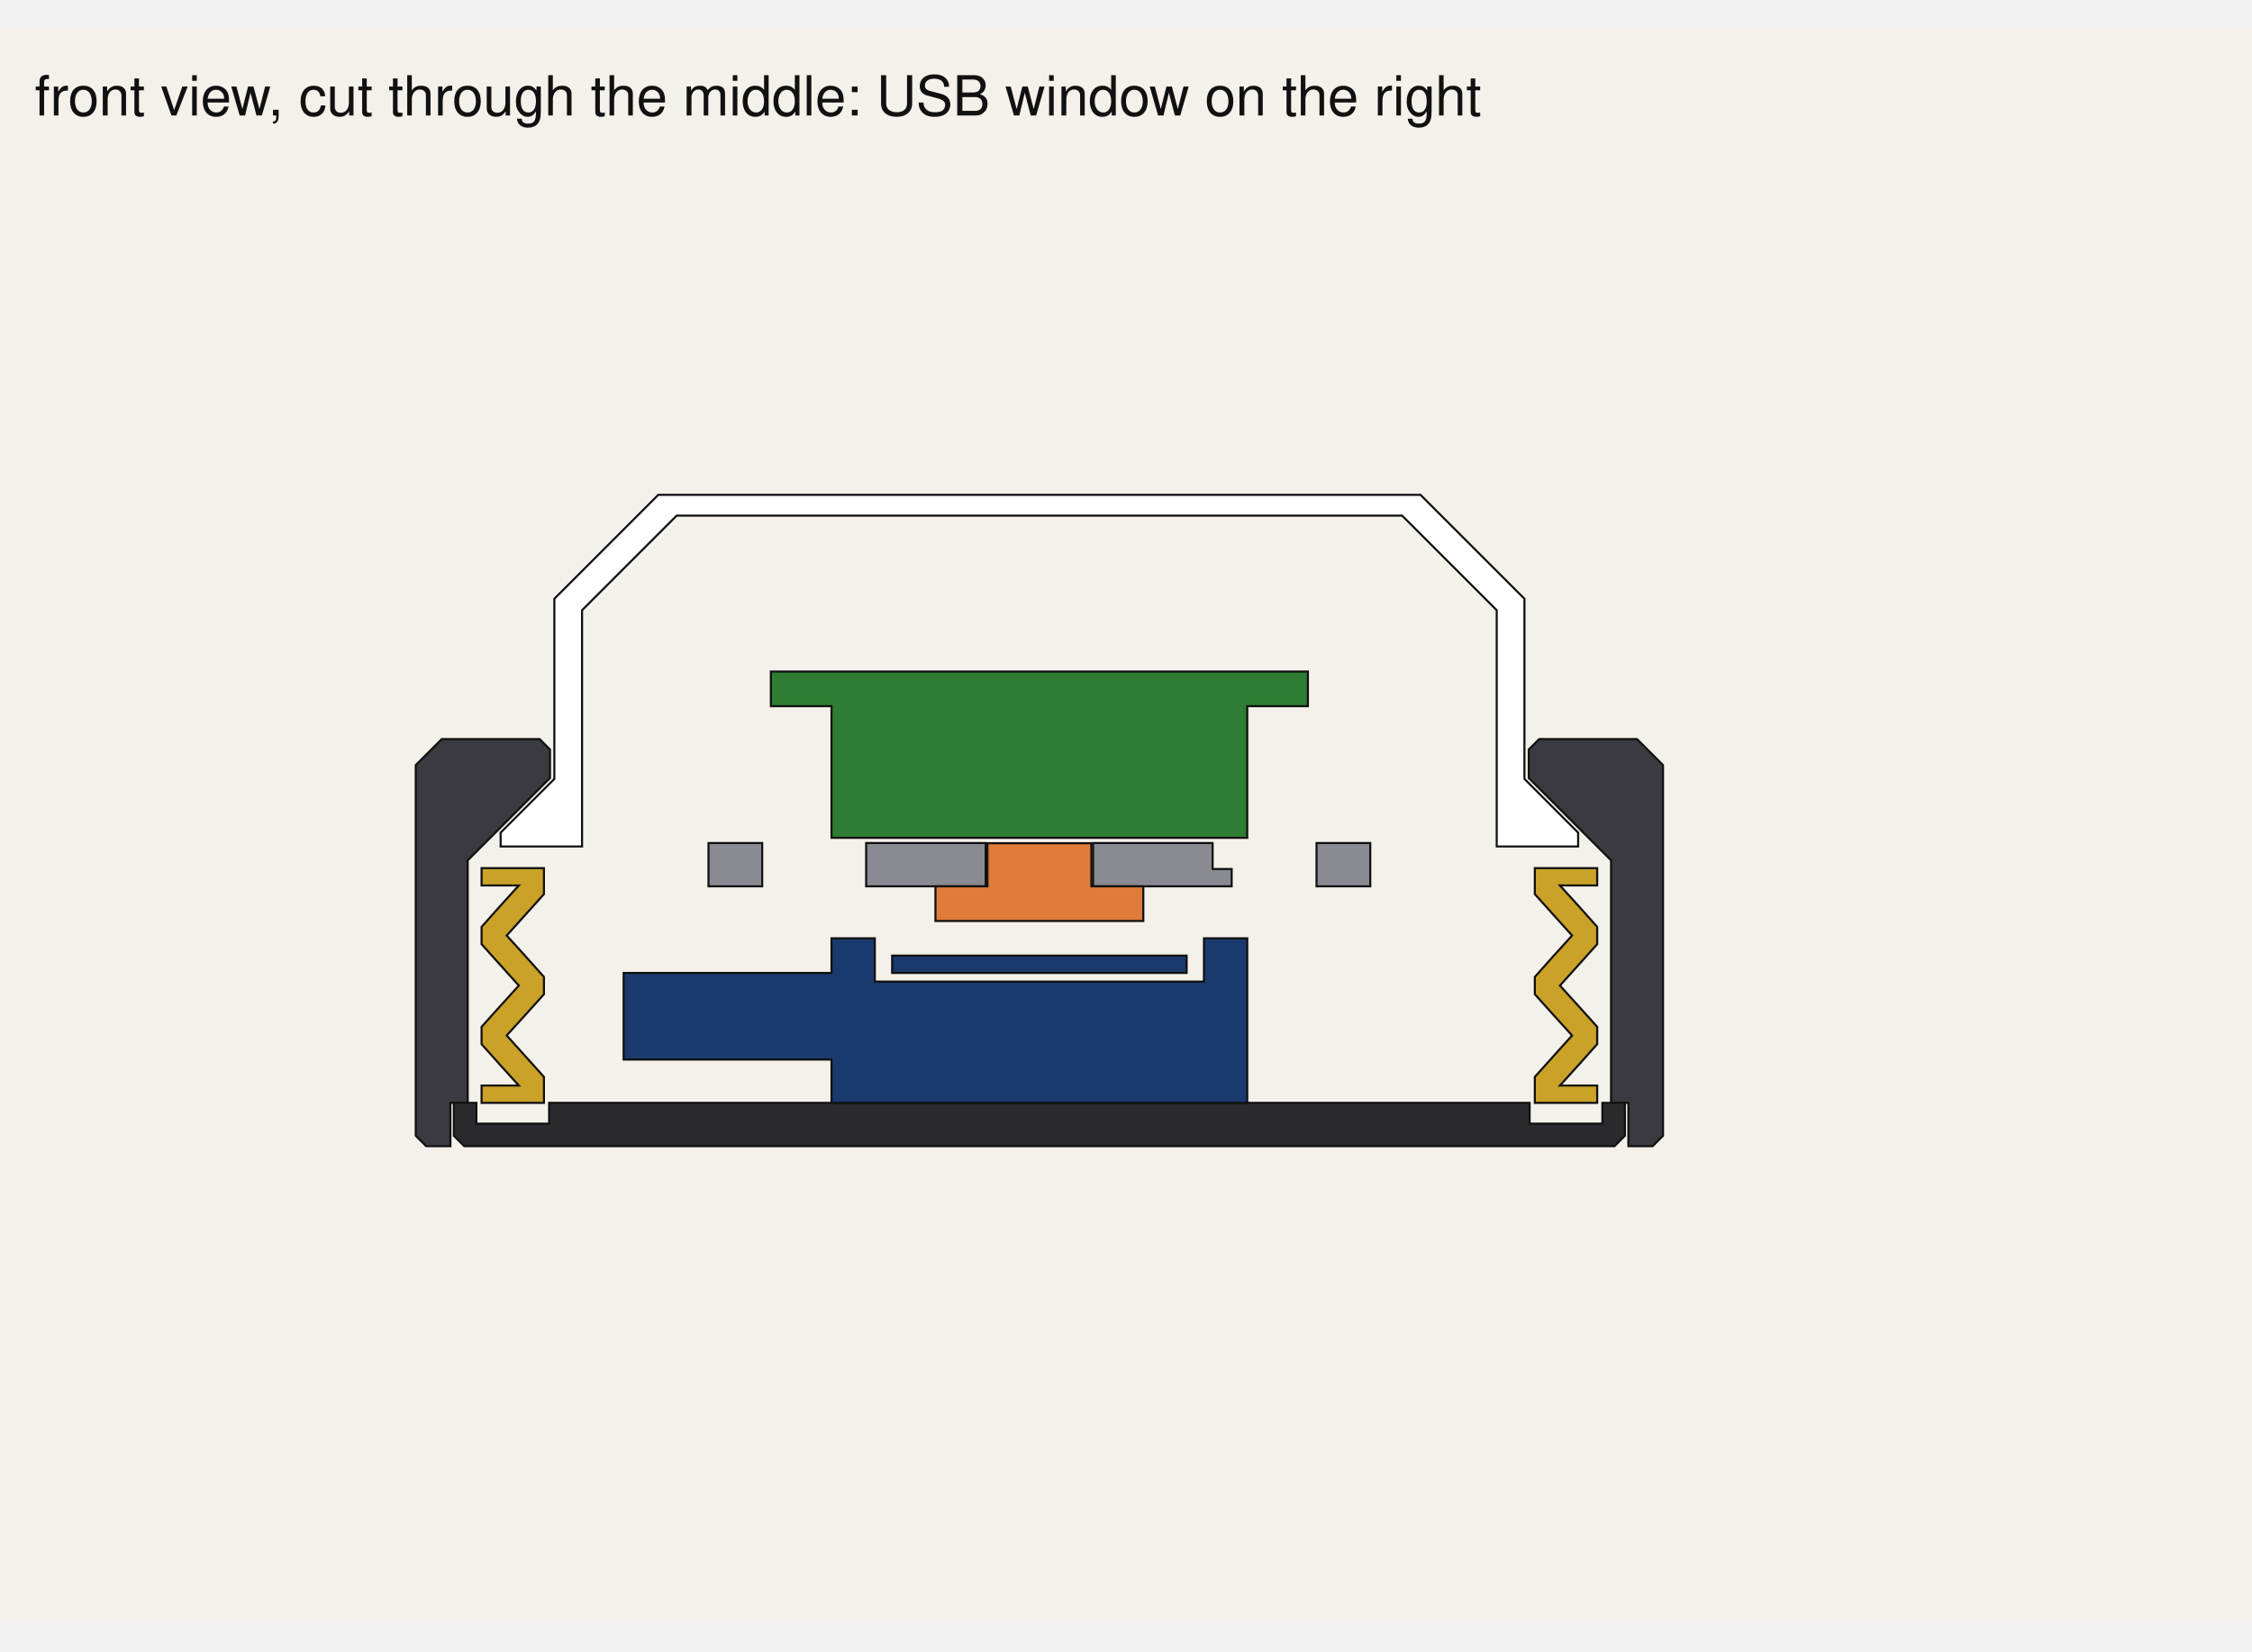
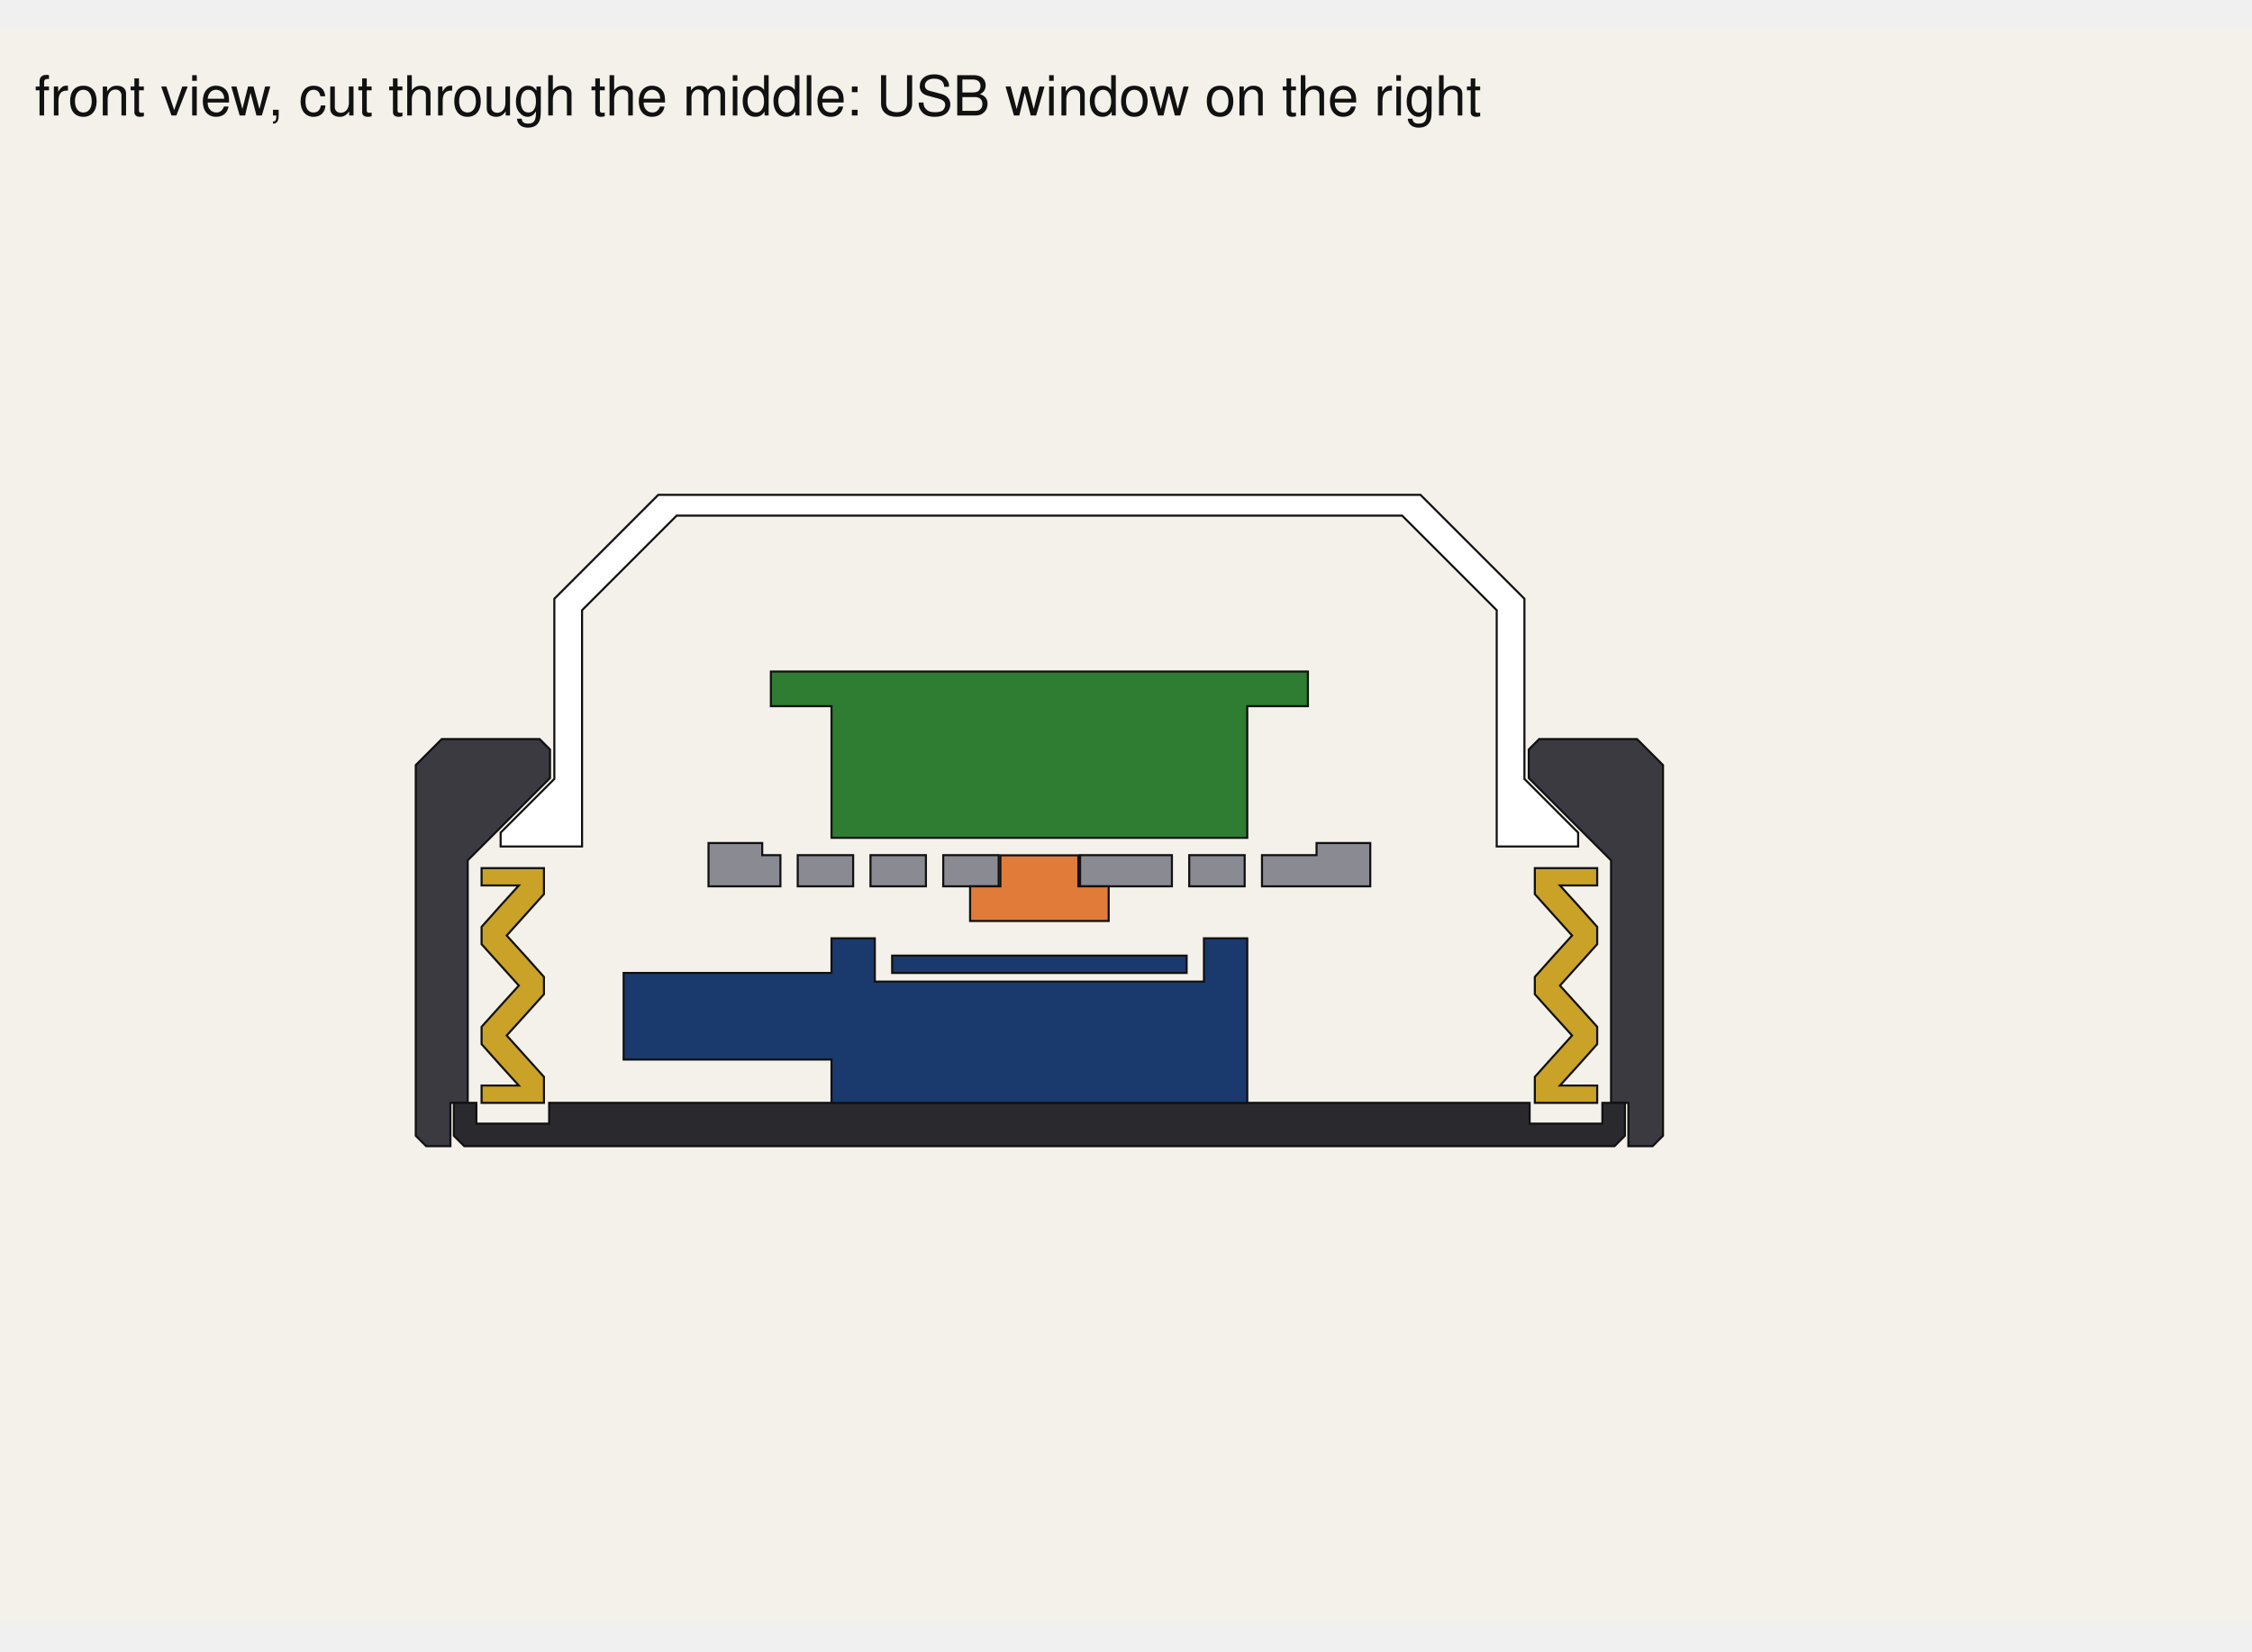
<svg xmlns="http://www.w3.org/2000/svg" viewBox="-60 -62 130 92" width="1320" height="968">
  <rect x="-60" y="-62" width="130" height="92" fill="#f4f1ea" />
  <path d="M-28.25,-20.40 L-28.25,-18.75 L-33.00,-14.00 L-33.00,0.00 L-33.27,0.00 L-33.39,0.00 L-33.43,0.00 L-33.57,0.00 L-34.00,0.00 L-34.00,1.62 L-34.00,2.50 L-34.49,2.50 L-34.83,2.50 L-35.40,2.50 L-35.79,2.11 L-36.00,1.90 L-36.00,-11.99 L-36.00,-19.50 L-35.47,-20.03 L-34.50,-21.00 L-34.24,-21.00 L-33.74,-21.00 L-29.14,-21.00 L-29.11,-21.00 L-29.02,-21.00 L-28.85,-21.00 Z M35.03,-20.47 L36.00,-19.50 L36.00,-18.91 L36.00,-18.79 L36.00,-6.84 L36.00,-3.31 L36.00,1.90 L35.61,2.29 L35.40,2.50 L35.09,2.50 L34.49,2.50 L34.17,2.50 L34.00,2.50 L34.00,0.88 L34.00,0.00 L33.82,0.00 L33.82,0.00 L33.72,0.00 L33.68,0.00 L33.39,0.00 L33.00,0.00 L33.00,-14.00 L28.25,-18.75 L28.25,-20.40 L28.85,-21.00 L28.93,-21.00 L28.95,-21.00 L33.74,-21.00 L34.24,-21.00 L34.50,-21.00 Z" fill="#3a3a40" fill-rule="evenodd" stroke="#111" stroke-width="0.12" />
  <path d="M-32.50,0.60 L-32.50,1.20 L-30.40,1.20 L-28.30,1.20 L-28.30,0.60 L-28.30,0.00 L-25.83,0.00 L-24.19,0.00 L-21.74,0.00 L-20.97,0.00 L-20.26,0.00 L-20.22,0.00 L-20.02,0.00 L-19.82,0.00 L-19.62,0.00 L-19.41,0.00 L-19.21,0.00 L-19.01,0.00 L-18.80,0.00 L-18.59,0.00 L-18.38,0.00 L-18.17,0.00 L-17.95,0.00 L-17.95,0.00 L-16.88,0.00 L-16.08,0.00 L-15.84,0.00 L-15.74,0.00 L-15.19,0.00 L-14.67,0.00 L-14.17,0.00 L-12.24,0.00 L-11.27,0.00 L-3.53,0.00 L0.00,0.00 L3.53,0.00 L4.49,0.00 L5.96,0.00 L7.09,0.00 L7.30,0.00 L16.08,0.00 L16.88,0.00 L17.95,0.00 L17.95,0.00 L18.17,0.00 L18.38,0.00 L18.59,0.00 L18.80,0.00 L19.01,0.00 L19.21,0.00 L19.41,0.00 L19.62,0.00 L19.82,0.00 L20.02,0.00 L20.22,0.00 L20.26,0.00 L20.97,0.00 L21.74,0.00 L24.19,0.00 L25.83,0.00 L28.30,0.00 L28.30,0.60 L28.30,1.20 L30.40,1.20 L32.50,1.20 L32.50,0.60 L32.50,0.00 L32.59,0.00 L33.16,0.00 L33.58,0.00 L33.80,0.00 L33.80,0.60 L33.80,0.63 L33.80,1.71 L33.80,1.84 L33.80,1.90 L33.74,1.96 L33.40,2.30 L33.37,2.33 L33.20,2.50 L33.20,2.50 L33.20,2.50 L32.81,2.50 L32.62,2.50 L32.21,2.50 L32.01,2.50 L31.57,2.50 L31.36,2.50 L30.91,2.50 L30.69,2.50 L30.23,2.50 L30.00,2.50 L29.54,2.50 L29.31,2.50 L28.86,2.50 L28.64,2.50 L-6.92,2.50 L-7.20,2.50 L-7.73,2.50 L-8.28,2.50 L-8.85,2.50 L-9.40,2.50 L-9.68,2.50 L-9.96,2.50 L-10.24,2.50 L-10.50,2.50 L-11.05,2.50 L-28.64,2.50 L-29.09,2.50 L-29.31,2.50 L-29.77,2.50 L-30.00,2.50 L-30.46,2.50 L-30.69,2.50 L-31.14,2.50 L-31.36,2.50 L-31.79,2.50 L-32.01,2.50 L-32.42,2.50 L-32.62,2.50 L-33.00,2.50 L-33.20,2.50 L-33.20,2.50 L-33.20,2.50 L-33.54,2.16 L-33.60,2.10 L-33.77,1.93 L-33.80,1.90 L-33.80,1.77 L-33.80,0.70 L-33.80,0.63 L-33.80,0.00 L-33.58,0.00 L-33.16,0.00 L-32.59,0.00 L-32.50,0.00 Z" fill="#2a2a2e" fill-rule="evenodd" stroke="#111" stroke-width="0.12" />
  <path d="M28.00,-29.10 L28.00,-18.70 L31.10,-15.60 L31.10,-14.80 L26.40,-14.80 L26.40,-28.44 L20.94,-33.90 L0.00,-33.90 L-20.94,-33.90 L-26.40,-28.44 L-26.40,-14.80 L-31.10,-14.80 L-31.10,-15.60 L-28.00,-18.70 L-28.00,-29.10 L-22.00,-35.10 L0.00,-35.10 L22.00,-35.10 Z" fill="#ffffff" fill-rule="evenodd" stroke="#111" stroke-width="0.12" />
-   <path d="M-16.00,-12.50 L-16.82,-12.50 L-16.84,-12.50 L-16.87,-12.50 L-16.87,-12.50 L-17.07,-12.50 L-17.27,-12.50 L-17.47,-12.50 L-17.65,-12.50 L-17.83,-12.50 L-17.98,-12.50 L-18.14,-12.50 L-18.28,-12.50 L-18.41,-12.50 L-18.53,-12.50 L-18.64,-12.50 L-18.73,-12.50 L-18.82,-12.50 L-18.89,-12.50 L-18.96,-12.50 L-19.01,-12.50 L-19.05,-12.50 L-19.08,-12.50 L-19.10,-12.50 L-19.10,-15.00 L-19.08,-15.00 L-19.05,-15.00 L-19.01,-15.00 L-18.96,-15.00 L-18.89,-15.00 L-18.82,-15.00 L-18.73,-15.00 L-18.64,-15.00 L-18.53,-15.00 L-18.41,-15.00 L-18.28,-15.00 L-18.14,-15.00 L-17.98,-15.00 L-17.83,-15.00 L-17.65,-15.00 L-17.47,-15.00 L-17.27,-15.00 L-17.07,-15.00 L-16.84,-15.00 L-16.62,-15.00 L-16.38,-15.00 L-16.14,-15.00 L-16.01,-15.00 L-16.00,-15.00 Z M-3.10,-12.50 L-3.90,-12.50 L-4.10,-12.50 L-4.30,-12.50 L-4.50,-12.50 L-4.70,-12.50 L-4.71,-12.50 L-4.91,-12.50 L-5.05,-12.50 L-5.11,-12.50 L-5.32,-12.50 L-5.52,-12.50 L-5.72,-12.50 L-5.93,-12.50 L-6.14,-12.50 L-6.35,-12.50 L-6.57,-12.50 L-6.79,-12.50 L-7.01,-12.50 L-8.45,-12.50 L-8.49,-12.50 L-8.58,-12.50 L-8.70,-12.50 L-8.82,-12.50 L-8.93,-12.50 L-9.04,-12.50 L-9.14,-12.50 L-9.24,-12.50 L-9.33,-12.50 L-9.42,-12.50 L-9.50,-12.50 L-9.57,-12.50 L-9.64,-12.50 L-9.70,-12.50 L-9.76,-12.50 L-9.81,-12.50 L-9.86,-12.50 L-9.89,-12.50 L-9.93,-12.50 L-9.95,-12.50 L-9.98,-12.50 L-9.99,-12.50 L-10.00,-12.50 L-10.00,-15.00 L-9.99,-15.00 L-9.98,-15.00 L-9.95,-15.00 L-9.93,-15.00 L-9.89,-15.00 L-9.86,-15.00 L-9.81,-15.00 L-9.76,-15.00 L-9.70,-15.00 L-9.64,-15.00 L-9.57,-15.00 L-9.50,-15.00 L-9.42,-15.00 L-9.33,-15.00 L-9.24,-15.00 L-9.14,-15.00 L-9.04,-15.00 L-8.93,-15.00 L-8.82,-15.00 L-8.70,-15.00 L-8.58,-15.00 L-8.45,-15.00 L-8.31,-15.00 L-8.18,-15.00 L-8.03,-15.00 L-7.89,-15.00 L-7.73,-15.00 L-7.57,-15.00 L-7.41,-15.00 L-7.24,-15.00 L-7.07,-15.00 L-6.90,-15.00 L-6.72,-15.00 L-6.53,-15.00 L-6.34,-15.00 L-6.15,-15.00 L-5.96,-15.00 L-5.76,-15.00 L-5.56,-15.00 L-5.35,-15.00 L-5.14,-15.00 L-4.93,-15.00 L-4.71,-15.00 L-4.50,-15.00 L-4.28,-15.00 L-4.05,-15.00 L-3.83,-15.00 L-3.60,-15.00 L-3.37,-15.00 L-3.14,-15.00 L-3.10,-15.00 Z M10.00,-13.50 L10.54,-13.50 L10.71,-13.50 L11.04,-13.50 L11.06,-13.50 L11.09,-13.50 L11.10,-13.50 L11.10,-13.46 L11.10,-12.50 L11.03,-12.50 L10.88,-12.50 L9.88,-12.50 L8.92,-12.50 L8.91,-12.50 L8.82,-12.50 L8.70,-12.50 L8.58,-12.50 L8.45,-12.50 L8.31,-12.50 L8.18,-12.50 L8.03,-12.50 L7.89,-12.50 L7.73,-12.50 L7.57,-12.50 L7.41,-12.50 L7.24,-12.50 L7.07,-12.50 L6.90,-12.50 L6.72,-12.50 L6.53,-12.50 L6.34,-12.50 L6.15,-12.50 L5.96,-12.50 L5.76,-12.50 L5.56,-12.50 L5.35,-12.50 L5.14,-12.50 L4.93,-12.50 L4.71,-12.50 L4.50,-12.50 L4.28,-12.50 L4.05,-12.50 L3.83,-12.50 L3.60,-12.50 L3.37,-12.50 L3.14,-12.50 L3.10,-12.50 L3.10,-15.00 L3.14,-15.00 L3.37,-15.00 L3.60,-15.00 L3.83,-15.00 L4.05,-15.00 L4.28,-15.00 L4.50,-15.00 L4.71,-15.00 L4.93,-15.00 L5.14,-15.00 L5.35,-15.00 L5.56,-15.00 L5.76,-15.00 L5.96,-15.00 L6.15,-15.00 L6.34,-15.00 L6.53,-15.00 L6.72,-15.00 L6.90,-15.00 L7.07,-15.00 L7.24,-15.00 L7.41,-15.00 L7.57,-15.00 L7.73,-15.00 L7.89,-15.00 L8.03,-15.00 L8.18,-15.00 L8.31,-15.00 L8.45,-15.00 L8.58,-15.00 L8.70,-15.00 L8.82,-15.00 L8.93,-15.00 L9.04,-15.00 L9.14,-15.00 L9.24,-15.00 L9.33,-15.00 L9.42,-15.00 L9.50,-15.00 L9.57,-15.00 L9.64,-15.00 L9.70,-15.00 L9.76,-15.00 L9.81,-15.00 L9.86,-15.00 L9.89,-15.00 L9.93,-15.00 L9.95,-15.00 L9.98,-15.00 L9.99,-15.00 L10.00,-15.00 Z M19.10,-12.50 L19.08,-12.50 L19.05,-12.50 L19.01,-12.50 L18.96,-12.50 L18.89,-12.50 L18.82,-12.50 L18.73,-12.50 L18.64,-12.50 L18.53,-12.50 L18.41,-12.50 L18.28,-12.50 L18.14,-12.50 L17.98,-12.50 L17.83,-12.50 L17.65,-12.50 L17.47,-12.50 L17.27,-12.50 L17.07,-12.50 L16.84,-12.50 L16.62,-12.50 L16.38,-12.50 L16.14,-12.50 L16.00,-12.50 L16.00,-15.00 L16.01,-15.00 L16.14,-15.00 L16.38,-15.00 L16.62,-15.00 L16.84,-15.00 L17.07,-15.00 L17.27,-15.00 L17.47,-15.00 L17.65,-15.00 L17.83,-15.00 L17.98,-15.00 L18.14,-15.00 L18.28,-15.00 L18.41,-15.00 L18.53,-15.00 L18.64,-15.00 L18.73,-15.00 L18.82,-15.00 L18.89,-15.00 L18.96,-15.00 L19.01,-15.00 L19.05,-15.00 L19.08,-15.00 L19.10,-15.00 Z" fill="#8a8a92" fill-rule="evenodd" stroke="#111" stroke-width="0.12" />
-   <path d="M3.00,-12.50 L3.34,-12.50 L3.65,-12.50 L3.96,-12.50 L4.24,-12.50 L4.52,-12.50 L4.76,-12.50 L5.00,-12.50 L5.20,-12.50 L5.39,-12.50 L5.54,-12.50 L5.69,-12.50 L5.80,-12.50 L5.90,-12.50 L5.95,-12.50 L6.00,-12.50 L6.00,-10.50 L5.95,-10.50 L5.90,-10.50 L5.80,-10.50 L5.69,-10.50 L5.54,-10.50 L5.39,-10.50 L5.20,-10.50 L5.00,-10.50 L4.76,-10.50 L4.52,-10.50 L4.24,-10.50 L3.96,-10.50 L3.65,-10.50 L3.34,-10.50 L3.00,-10.50 L2.66,-10.50 L2.30,-10.50 L1.79,-10.50 L1.70,-10.50 L1.55,-10.50 L1.37,-10.50 L1.24,-10.50 L1.17,-10.50 L0.93,-10.50 L0.89,-10.50 L0.78,-10.50 L0.39,-10.50 L0.00,-10.50 L-0.39,-10.50 L-0.53,-10.50 L-0.68,-10.50 L-0.78,-10.50 L-0.93,-10.50 L-1.17,-10.50 L-1.24,-10.50 L-1.70,-10.50 L-2.30,-10.50 L-2.66,-10.50 L-3.00,-10.50 L-3.34,-10.50 L-3.65,-10.50 L-3.96,-10.50 L-4.24,-10.50 L-4.52,-10.50 L-4.76,-10.50 L-5.00,-10.50 L-5.20,-10.50 L-5.39,-10.50 L-5.54,-10.50 L-5.69,-10.50 L-5.80,-10.50 L-5.90,-10.50 L-5.95,-10.50 L-6.00,-10.50 L-6.00,-12.50 L-5.95,-12.50 L-5.90,-12.50 L-5.80,-12.50 L-5.69,-12.50 L-5.54,-12.50 L-5.39,-12.50 L-5.20,-12.50 L-5.00,-12.50 L-4.76,-12.50 L-4.52,-12.50 L-4.24,-12.50 L-3.96,-12.50 L-3.65,-12.50 L-3.34,-12.50 L-3.00,-12.50 L-3.00,-14.99 L-2.94,-14.99 L-2.88,-14.99 L-2.77,-14.99 L-2.66,-14.99 L-2.49,-14.99 L-2.33,-14.99 L-2.12,-14.99 L-1.91,-14.99 L-1.67,-14.99 L-1.42,-14.99 L-1.15,-14.99 L-0.88,-14.99 L-0.59,-14.99 L-0.30,-14.99 L0.00,-14.99 L0.30,-14.99 L0.59,-14.99 L0.88,-14.99 L1.15,-14.99 L1.42,-14.99 L1.67,-14.99 L1.91,-14.99 L2.12,-14.99 L2.33,-14.99 L2.49,-14.99 L2.66,-14.99 L2.77,-14.99 L2.88,-14.99 L2.94,-14.99 L3.00,-14.99 Z" fill="#e07b39" fill-rule="evenodd" stroke="#111" stroke-width="0.12" />
+   <path d="M-16.00,-14.30 L-15.98,-14.30 L-15.96,-14.30 L-15.94,-14.30 L-15.88,-14.30 L-15.85,-14.30 L-15.77,-14.30 L-15.71,-14.30 L-15.62,-14.30 L-15.52,-14.30 L-15.43,-14.30 L-15.33,-14.30 L-15.20,-14.30 L-15.08,-14.30 L-15.01,-14.30 L-14.99,-14.30 L-14.95,-14.30 L-14.95,-12.50 L-15.00,-12.50 L-15.02,-12.50 L-15.04,-12.50 L-15.04,-12.50 L-15.07,-12.50 L-15.09,-12.50 L-15.23,-12.50 L-15.24,-12.50 L-15.38,-12.50 L-15.40,-12.50 L-15.52,-12.50 L-15.54,-12.50 L-15.65,-12.50 L-15.67,-12.50 L-15.77,-12.50 L-15.79,-12.50 L-15.88,-12.50 L-15.91,-12.50 L-16.00,-12.50 L-16.00,-12.50 L-16.00,-12.50 L-16.07,-12.50 L-16.14,-12.50 L-16.40,-12.50 L-16.62,-12.50 L-16.84,-12.50 L-17.07,-12.50 L-17.27,-12.50 L-17.47,-12.50 L-17.65,-12.50 L-17.83,-12.50 L-17.98,-12.50 L-18.14,-12.50 L-18.28,-12.50 L-18.41,-12.50 L-18.53,-12.50 L-18.64,-12.50 L-18.73,-12.50 L-18.82,-12.50 L-18.89,-12.50 L-18.96,-12.50 L-19.01,-12.50 L-19.05,-12.50 L-19.08,-12.50 L-19.10,-12.50 L-19.10,-15.00 L-19.08,-15.00 L-19.05,-15.00 L-19.01,-15.00 L-18.96,-15.00 L-18.89,-15.00 L-18.82,-15.00 L-18.73,-15.00 L-18.64,-15.00 L-18.53,-15.00 L-18.41,-15.00 L-18.28,-15.00 L-18.14,-15.00 L-17.98,-15.00 L-17.83,-15.00 L-17.65,-15.00 L-17.47,-15.00 L-17.27,-15.00 L-17.07,-15.00 L-16.84,-15.00 L-16.62,-15.00 L-16.38,-15.00 L-16.14,-15.00 L-16.01,-15.00 L-16.00,-15.00 Z M-10.75,-12.50 L-10.79,-12.50 L-10.80,-12.50 L-10.81,-12.50 L-10.82,-12.50 L-10.88,-12.50 L-10.92,-12.50 L-10.95,-12.50 L-10.97,-12.50 L-10.99,-12.50 L-10.99,-12.50 L-11.13,-12.50 L-11.14,-12.50 L-11.35,-12.50 L-11.49,-12.50 L-11.64,-12.50 L-11.64,-12.50 L-11.84,-12.50 L-11.97,-12.50 L-12.11,-12.50 L-12.12,-12.50 L-12.25,-12.50 L-12.36,-12.50 L-12.38,-12.50 L-12.41,-12.50 L-12.47,-12.50 L-12.58,-12.50 L-12.69,-12.50 L-12.80,-12.50 L-12.86,-12.50 L-12.94,-12.50 L-13.04,-12.50 L-13.14,-12.50 L-13.15,-12.50 L-13.18,-12.50 L-13.22,-12.50 L-13.27,-12.50 L-13.36,-12.50 L-13.44,-12.50 L-13.48,-12.50 L-13.56,-12.50 L-13.63,-12.50 L-13.66,-12.50 L-13.68,-12.50 L-13.71,-12.50 L-13.77,-12.50 L-13.83,-12.50 L-13.84,-12.50 L-13.90,-12.50 L-13.90,-12.50 L-13.95,-12.50 L-13.95,-14.30 L-13.90,-14.30 L-13.89,-14.30 L-13.83,-14.30 L-13.77,-14.30 L-13.71,-14.30 L-13.68,-14.30 L-13.62,-14.30 L-13.59,-14.30 L-13.56,-14.30 L-13.53,-14.30 L-13.44,-14.30 L-13.36,-14.30 L-13.27,-14.30 L-13.22,-14.30 L-13.18,-14.30 L-13.15,-14.30 L-13.14,-14.30 L-13.04,-14.30 L-12.94,-14.30 L-12.86,-14.30 L-12.76,-14.30 L-12.69,-14.30 L-12.64,-14.30 L-12.52,-14.30 L-12.41,-14.30 L-12.38,-14.30 L-12.36,-14.30 L-12.29,-14.30 L-12.16,-14.30 L-12.03,-14.30 L-11.90,-14.30 L-11.71,-14.30 L-11.57,-14.30 L-11.43,-14.30 L-11.29,-14.30 L-11.07,-14.30 L-10.93,-14.30 L-10.93,-14.30 L-10.91,-14.30 L-10.89,-14.30 L-10.86,-14.30 L-10.81,-14.30 L-10.75,-14.30 Z M-6.55,-12.50 L-6.61,-12.50 L-6.65,-12.50 L-6.69,-12.50 L-6.72,-12.50 L-6.74,-12.50 L-6.76,-12.50 L-6.77,-12.50 L-6.77,-12.50 L-7.15,-12.50 L-7.26,-12.50 L-7.37,-12.50 L-7.45,-12.50 L-7.56,-12.50 L-7.67,-12.50 L-7.77,-12.50 L-7.88,-12.50 L-7.99,-12.50 L-8.05,-12.50 L-8.15,-12.50 L-8.26,-12.50 L-8.36,-12.50 L-8.41,-12.50 L-8.47,-12.50 L-8.52,-12.50 L-8.61,-12.50 L-8.71,-12.50 L-8.75,-12.50 L-8.84,-12.50 L-8.93,-12.50 L-9.02,-12.50 L-9.06,-12.50 L-9.14,-12.50 L-9.17,-12.50 L-9.20,-12.50 L-9.23,-12.50 L-9.31,-12.50 L-9.38,-12.50 L-9.40,-12.50 L-9.47,-12.50 L-9.49,-12.50 L-9.55,-12.50 L-9.62,-12.50 L-9.63,-12.50 L-9.69,-12.50 L-9.75,-12.50 L-9.75,-14.30 L-9.70,-14.30 L-9.69,-14.30 L-9.69,-14.30 L-9.63,-14.30 L-9.57,-14.30 L-9.50,-14.30 L-9.49,-14.30 L-9.42,-14.30 L-9.40,-14.30 L-9.33,-14.30 L-9.31,-14.30 L-9.28,-14.30 L-9.25,-14.30 L-9.17,-14.30 L-9.09,-14.30 L-9.06,-14.30 L-8.97,-14.30 L-8.88,-14.30 L-8.80,-14.30 L-8.75,-14.30 L-8.66,-14.30 L-8.61,-14.30 L-8.57,-14.30 L-8.47,-14.30 L-8.41,-14.30 L-8.31,-14.30 L-8.21,-14.30 L-8.11,-14.30 L-8.05,-14.30 L-7.99,-14.30 L-7.92,-14.30 L-7.81,-14.30 L-7.74,-14.30 L-7.63,-14.30 L-7.52,-14.30 L-7.40,-14.30 L-7.33,-14.30 L-7.25,-14.30 L-7.13,-14.30 L-7.01,-14.30 L-6.89,-14.30 L-6.77,-14.30 L-6.76,-14.30 L-6.74,-14.30 L-6.72,-14.30 L-6.69,-14.30 L-6.65,-14.30 L-6.61,-14.30 L-6.55,-14.30 Z M-2.35,-12.50 L-2.40,-12.50 L-2.50,-12.50 L-2.59,-12.50 L-2.69,-12.50 L-2.80,-12.50 L-2.91,-12.50 L-3.03,-12.50 L-3.12,-12.50 L-3.23,-12.50 L-3.40,-12.50 L-3.42,-12.50 L-3.50,-12.50 L-3.54,-12.50 L-3.58,-12.50 L-3.62,-12.50 L-3.72,-12.50 L-3.76,-12.50 L-3.90,-12.50 L-3.94,-12.50 L-3.97,-12.50 L-4.00,-12.50 L-4.04,-12.50 L-4.20,-12.50 L-4.38,-12.50 L-4.41,-12.50 L-4.44,-12.50 L-4.62,-12.50 L-4.63,-12.50 L-4.69,-12.50 L-4.77,-12.50 L-4.79,-12.50 L-4.82,-12.50 L-4.89,-12.50 L-4.91,-12.50 L-4.98,-12.50 L-5.05,-12.50 L-5.07,-12.50 L-5.14,-12.50 L-5.16,-12.50 L-5.22,-12.50 L-5.29,-12.50 L-5.35,-12.50 L-5.36,-12.50 L-5.42,-12.50 L-5.43,-12.50 L-5.49,-12.50 L-5.49,-12.50 L-5.55,-12.50 L-5.55,-14.30 L-5.49,-14.30 L-5.49,-14.30 L-5.43,-14.30 L-5.38,-14.30 L-5.32,-14.30 L-5.31,-14.30 L-5.25,-14.30 L-5.23,-14.30 L-5.17,-14.30 L-5.16,-14.30 L-5.09,-14.30 L-5.07,-14.30 L-5.05,-14.30 L-5.04,-14.30 L-4.96,-14.30 L-4.89,-14.30 L-4.82,-14.30 L-4.75,-14.30 L-4.69,-14.30 L-4.66,-14.30 L-4.63,-14.30 L-4.62,-14.30 L-4.44,-14.30 L-4.41,-14.30 L-4.38,-14.30 L-4.35,-14.30 L-4.32,-14.30 L-4.14,-14.30 L-3.97,-14.30 L-3.94,-14.30 L-3.80,-14.30 L-3.76,-14.30 L-3.66,-14.30 L-3.62,-14.30 L-3.58,-14.30 L-3.51,-14.30 L-3.47,-14.30 L-3.42,-14.30 L-3.01,-14.30 L-2.91,-14.30 L-2.82,-14.30 L-2.73,-14.30 L-2.61,-14.30 L-2.50,-14.30 L-2.38,-14.30 L-2.35,-14.30 Z M7.65,-12.50 L7.59,-12.50 L7.59,-12.50 L7.53,-12.50 L7.47,-12.50 L7.41,-12.50 L7.39,-12.50 L7.38,-12.50 L7.31,-12.50 L7.25,-12.50 L7.23,-12.50 L7.16,-12.50 L7.13,-12.50 L7.06,-12.50 L7.03,-12.50 L7.00,-12.50 L6.98,-12.50 L6.89,-12.50 L6.81,-12.50 L6.73,-12.50 L6.65,-12.50 L6.61,-12.50 L6.52,-12.50 L6.48,-12.50 L6.39,-12.50 L6.35,-12.50 L6.30,-12.50 L6.26,-12.50 L6.16,-12.50 L6.06,-12.50 L5.97,-12.50 L5.92,-12.50 L5.82,-12.50 L5.72,-12.50 L5.62,-12.50 L5.56,-12.50 L5.50,-12.50 L5.44,-12.50 L5.34,-12.50 L5.23,-12.50 L5.18,-12.50 L5.16,-12.50 L5.11,-12.50 L5.01,-12.50 L4.96,-12.50 L4.91,-12.50 L4.86,-12.50 L4.73,-12.50 L4.58,-12.50 L4.53,-12.50 L4.49,-12.50 L4.32,-12.50 L4.15,-12.50 L4.11,-12.50 L4.06,-12.50 L3.90,-12.50 L3.86,-12.50 L3.81,-12.50 L3.67,-12.50 L3.62,-12.50 L3.58,-12.50 L3.53,-12.50 L3.42,-12.50 L3.35,-12.50 L3.32,-12.50 L3.28,-12.50 L3.24,-12.50 L3.19,-12.50 L3.11,-12.50 L3.07,-12.50 L2.99,-12.50 L2.91,-12.50 L2.86,-12.50 L2.80,-12.50 L2.72,-12.50 L2.66,-12.50 L2.61,-12.50 L2.55,-12.50 L2.49,-12.50 L2.43,-12.50 L2.35,-12.50 L2.35,-14.30 L2.40,-14.30 L2.47,-14.30 L2.52,-14.30 L2.61,-14.30 L2.69,-14.30 L2.77,-14.30 L2.83,-14.30 L2.88,-14.30 L2.94,-14.30 L2.99,-14.30 L3.04,-14.30 L3.09,-14.30 L3.13,-14.30 L3.18,-14.30 L3.21,-14.30 L3.24,-14.30 L3.32,-14.30 L3.37,-14.30 L3.42,-14.30 L3.47,-14.30 L3.52,-14.30 L3.62,-14.30 L3.76,-14.30 L3.81,-14.30 L3.86,-14.30 L3.90,-14.30 L3.95,-14.30 L4.11,-14.30 L4.15,-14.30 L4.20,-14.30 L4.37,-14.30 L4.53,-14.30 L4.58,-14.30 L4.63,-14.30 L4.68,-14.30 L4.83,-14.30 L4.96,-14.30 L5.01,-14.30 L5.07,-14.30 L5.16,-14.30 L5.22,-14.30 L5.24,-14.30 L5.40,-14.30 L5.50,-14.30 L5.60,-14.30 L5.66,-14.30 L5.76,-14.30 L5.82,-14.30 L5.87,-14.30 L5.97,-14.30 L6.02,-14.30 L6.12,-14.30 L6.21,-14.30 L6.30,-14.30 L6.35,-14.30 L6.44,-14.30 L6.53,-14.30 L6.57,-14.30 L6.61,-14.30 L6.65,-14.30 L6.73,-14.30 L6.77,-14.30 L6.85,-14.30 L6.92,-14.30 L7.00,-14.30 L7.03,-14.30 L7.11,-14.30 L7.13,-14.30 L7.21,-14.30 L7.23,-14.30 L7.25,-14.30 L7.27,-14.30 L7.33,-14.30 L7.39,-14.30 L7.41,-14.30 L7.47,-14.30 L7.48,-14.30 L7.54,-14.30 L7.54,-14.30 L7.60,-14.30 L7.60,-14.30 L7.60,-14.30 L7.65,-14.30 Z M11.85,-12.50 L11.80,-12.50 L11.79,-12.50 L11.73,-12.50 L11.68,-12.50 L11.66,-12.50 L11.65,-12.50 L11.63,-12.50 L11.56,-12.50 L11.54,-12.50 L11.46,-12.50 L11.38,-12.50 L11.30,-12.50 L11.27,-12.50 L11.19,-12.50 L11.14,-12.50 L11.10,-12.50 L11.01,-12.50 L10.97,-12.50 L10.87,-12.50 L10.77,-12.50 L10.72,-12.50 L10.62,-12.50 L10.51,-12.50 L10.45,-12.50 L10.39,-12.50 L10.28,-12.50 L10.17,-12.50 L10.09,-12.50 L9.98,-12.50 L9.90,-12.50 L9.82,-12.50 L9.70,-12.50 L9.58,-12.50 L9.49,-12.50 L9.36,-12.50 L9.27,-12.50 L9.18,-12.50 L9.05,-12.50 L8.91,-12.50 L8.83,-12.50 L8.83,-12.50 L8.82,-12.50 L8.81,-12.50 L8.78,-12.50 L8.75,-12.50 L8.70,-12.50 L8.65,-12.50 L8.65,-14.30 L8.70,-14.30 L8.75,-14.30 L8.78,-14.30 L8.81,-14.30 L8.82,-14.30 L9.01,-14.30 L9.14,-14.30 L9.27,-14.30 L9.36,-14.30 L9.45,-14.30 L9.58,-14.30 L9.70,-14.30 L9.82,-14.30 L9.90,-14.30 L9.98,-14.30 L10.09,-14.30 L10.17,-14.30 L10.28,-14.30 L10.39,-14.30 L10.50,-14.30 L10.56,-14.30 L10.62,-14.30 L10.68,-14.30 L10.77,-14.30 L10.87,-14.30 L10.97,-14.30 L11.01,-14.30 L11.10,-14.30 L11.14,-14.30 L11.19,-14.30 L11.23,-14.30 L11.30,-14.30 L11.38,-14.30 L11.46,-14.30 L11.48,-14.30 L11.56,-14.30 L11.63,-14.30 L11.65,-14.30 L11.66,-14.30 L11.68,-14.30 L11.73,-14.30 L11.75,-14.30 L11.80,-14.30 L11.80,-14.30 L11.85,-14.30 Z M19.10,-12.50 L19.08,-12.50 L19.05,-12.50 L19.01,-12.50 L18.96,-12.50 L18.89,-12.50 L18.82,-12.50 L18.73,-12.50 L18.64,-12.50 L18.53,-12.50 L18.41,-12.50 L18.28,-12.50 L18.14,-12.50 L17.98,-12.50 L17.83,-12.50 L17.65,-12.50 L17.47,-12.50 L17.27,-12.50 L17.07,-12.50 L16.84,-12.50 L16.62,-12.50 L16.20,-12.50 L16.01,-12.50 L16.00,-12.50 L16.00,-12.50 L15.91,-12.50 L15.88,-12.50 L15.79,-12.50 L15.77,-12.50 L15.67,-12.50 L15.65,-12.50 L15.54,-12.50 L15.52,-12.50 L15.40,-12.50 L15.38,-12.50 L15.24,-12.50 L15.23,-12.50 L15.09,-12.50 L15.07,-12.50 L14.92,-12.50 L14.90,-12.50 L14.74,-12.50 L14.73,-12.50 L14.71,-12.50 L14.55,-12.50 L14.30,-12.50 L14.10,-12.50 L14.00,-12.50 L13.88,-12.50 L13.68,-12.50 L13.67,-12.50 L13.55,-12.50 L13.42,-12.50 L13.22,-12.50 L13.21,-12.50 L13.09,-12.50 L13.00,-12.50 L12.99,-12.50 L12.98,-12.50 L12.95,-12.50 L12.91,-12.50 L12.85,-12.50 L12.85,-14.30 L12.91,-14.30 L12.95,-14.30 L12.98,-14.30 L12.99,-14.30 L13.00,-14.30 L13.12,-14.30 L13.32,-14.30 L13.43,-14.30 L13.56,-14.30 L13.75,-14.30 L13.87,-14.30 L13.99,-14.30 L14.17,-14.30 L14.27,-14.30 L14.34,-14.30 L14.52,-14.30 L14.63,-14.30 L14.80,-14.30 L14.93,-14.30 L15.08,-14.30 L15.20,-14.30 L15.33,-14.30 L15.43,-14.30 L15.52,-14.30 L15.62,-14.30 L15.71,-14.30 L15.77,-14.30 L15.85,-14.30 L15.88,-14.30 L15.94,-14.30 L15.96,-14.30 L15.98,-14.30 L16.00,-14.30 L16.00,-15.00 L16.01,-15.00 L16.14,-15.00 L16.38,-15.00 L16.62,-15.00 L16.84,-15.00 L17.07,-15.00 L17.27,-15.00 L17.47,-15.00 L17.65,-15.00 L17.83,-15.00 L17.98,-15.00 L18.14,-15.00 L18.28,-15.00 L18.41,-15.00 L18.53,-15.00 L18.64,-15.00 L18.73,-15.00 L18.82,-15.00 L18.89,-15.00 L18.96,-15.00 L19.01,-15.00 L19.05,-15.00 L19.08,-15.00 L19.10,-15.00 Z" fill="#8a8a92" fill-rule="evenodd" stroke="#111" stroke-width="0.12" />
+   <path d="M2.25,-12.50 L2.44,-12.50 L2.64,-12.50 L2.83,-12.50 L3.01,-12.50 L3.17,-12.50 L3.33,-12.50 L3.46,-12.50 L3.60,-12.50 L3.70,-12.50 L3.80,-12.50 L3.86,-12.50 L3.93,-12.50 L3.97,-12.50 L4.00,-12.50 L4.00,-10.50 L3.97,-10.50 L3.93,-10.50 L3.86,-10.50 L3.80,-10.50 L3.70,-10.50 L3.60,-10.50 L3.46,-10.50 L3.33,-10.50 L3.17,-10.50 L3.01,-10.50 L2.83,-10.50 L2.64,-10.50 L2.44,-10.50 L2.23,-10.50 L2.00,-10.50 L1.68,-10.50 L1.63,-10.50 L1.53,-10.50 L1.36,-10.50 L1.29,-10.50 L1.09,-10.50 L1.04,-10.50 L1.00,-10.50 L0.78,-10.50 L0.70,-10.50 L0.48,-10.50 L0.43,-10.50 L0.26,-10.50 L0.22,-10.50 L0.00,-10.50 L-0.33,-10.50 L-0.52,-10.50 L-0.70,-10.50 L-0.78,-10.50 L-1.00,-10.50 L-1.04,-10.50 L-1.09,-10.50 L-1.29,-10.50 L-1.36,-10.50 L-1.63,-10.50 L-2.00,-10.50 L-2.23,-10.50 L-2.44,-10.50 L-2.64,-10.50 L-2.83,-10.50 L-3.01,-10.50 L-3.17,-10.50 L-3.33,-10.50 L-3.46,-10.50 L-3.60,-10.50 L-3.70,-10.50 L-3.80,-10.50 L-3.86,-10.50 L-3.93,-10.50 L-3.97,-10.50 L-4.00,-10.50 L-4.00,-12.50 L-3.97,-12.50 L-3.93,-12.50 L-3.86,-12.50 L-3.80,-12.50 L-3.70,-12.50 L-3.60,-12.50 L-3.46,-12.50 L-3.33,-12.50 L-3.17,-12.50 L-3.01,-12.50 L-2.83,-12.50 L-2.64,-12.50 L-2.44,-12.50 L-2.25,-12.50 L-2.25,-14.29 L-2.21,-14.29 L-2.16,-14.29 L-2.08,-14.29 L-1.99,-14.29 L-1.87,-14.29 L-1.75,-14.29 L-1.59,-14.29 L-1.43,-14.29 L-1.25,-14.29 L-1.07,-14.29 L-0.86,-14.29 L-0.66,-14.29 L-0.44,-14.29 L-0.22,-14.29 L0.00,-14.29 L0.22,-14.29 L0.44,-14.29 L0.66,-14.29 L0.86,-14.29 L1.07,-14.29 L1.25,-14.29 L1.43,-14.29 L1.59,-14.29 L1.75,-14.29 L1.87,-14.29 L1.99,-14.29 L2.08,-14.29 L2.16,-14.29 L2.21,-14.29 L2.25,-14.29 Z" fill="#e07b39" fill-rule="evenodd" stroke="#111" stroke-width="0.12" />
  <path d="M15.50,-23.90 L15.50,-22.90 L13.93,-22.90 L12.00,-22.90 L12.00,-19.11 L12.00,-19.10 L12.00,-15.30 L0.00,-15.30 L-12.00,-15.30 L-12.00,-19.10 L-12.00,-19.11 L-12.00,-22.90 L-13.93,-22.90 L-15.50,-22.90 L-15.50,-23.90 L-15.50,-24.90 L-10.33,-24.90 L0.00,-24.90 L10.33,-24.90 L15.50,-24.90 Z" fill="#2e7d32" fill-rule="evenodd" stroke="#111" stroke-width="0.12" />
  <path d="M-9.50,-8.25 L-9.50,-7.00 L0.00,-7.00 L9.50,-7.00 L9.50,-8.25 L9.50,-9.50 L10.60,-9.50 L12.00,-9.50 L12.00,-4.75 L12.00,0.00 L0.00,0.00 L-12.00,0.00 L-12.00,-1.88 L-12.00,-2.50 L-18.00,-2.50 L-24.00,-2.50 L-24.00,-5.00 L-24.00,-7.50 L-18.00,-7.50 L-12.00,-7.50 L-12.00,-8.00 L-12.00,-9.50 L-10.60,-9.50 L-9.50,-9.50 Z M8.50,-8.00 L8.50,-7.50 L0.00,-7.50 L-8.50,-7.50 L-8.50,-8.00 L-8.50,-8.50 L0.00,-8.50 L8.50,-8.50 Z" fill="#1a3a6e" fill-rule="evenodd" stroke="#111" stroke-width="0.12" />
  <path d="" fill="#8a8a55" fill-rule="evenodd" stroke="#111" stroke-width="0.12" />
  <path d="" fill="#1b5e20" fill-rule="evenodd" stroke="#111" stroke-width="0.12" />
  <path d="M-28.60,-12.55 L-28.60,-12.05 L-29.67,-10.86 L-30.75,-9.66 L-29.67,-8.47 L-28.60,-7.27 L-28.60,-6.77 L-28.60,-6.27 L-29.67,-5.08 L-30.75,-3.89 L-29.67,-2.69 L-28.60,-1.50 L-28.60,-1.25 L-28.60,-1.00 L-28.60,-0.75 L-28.60,-0.50 L-28.60,-0.25 L-28.60,0.00 L-30.40,0.00 L-32.20,0.00 L-32.20,-0.50 L-32.20,-1.00 L-31.13,-1.00 L-30.05,-1.00 L-31.13,-2.19 L-32.20,-3.39 L-32.20,-3.89 L-32.20,-4.39 L-31.13,-5.58 L-30.05,-6.77 L-31.13,-7.97 L-32.20,-9.16 L-32.20,-9.66 L-32.20,-10.16 L-31.13,-11.36 L-30.05,-12.55 L-31.13,-12.55 L-32.20,-12.55 L-32.20,-13.05 L-32.20,-13.55 L-30.40,-13.55 L-28.60,-13.55 Z M32.20,-13.05 L32.20,-12.55 L31.13,-12.55 L30.05,-12.55 L31.13,-11.36 L32.20,-10.16 L32.20,-9.91 L32.20,-9.66 L32.20,-9.41 L32.20,-9.16 L31.13,-7.97 L30.05,-6.77 L31.13,-5.58 L32.20,-4.39 L32.20,-4.14 L32.20,-3.89 L32.20,-3.64 L32.20,-3.39 L31.13,-2.19 L30.05,-1.00 L31.13,-1.00 L32.20,-1.00 L32.20,-0.50 L32.20,0.00 L30.40,0.00 L28.60,0.00 L28.60,-0.25 L28.60,-0.50 L28.60,-0.75 L28.60,-1.00 L28.60,-1.25 L28.60,-1.50 L29.67,-2.69 L30.75,-3.89 L29.67,-5.08 L28.60,-6.27 L28.60,-6.77 L28.60,-7.27 L29.67,-8.47 L30.75,-9.66 L29.67,-10.86 L28.60,-12.05 L28.60,-12.55 L28.60,-13.05 L28.60,-13.30 L28.60,-13.55 L30.40,-13.55 L32.20,-13.55 Z" fill="#c9a227" fill-rule="evenodd" stroke="#111" stroke-width="0.12" />
  <text x="-58" y="-57" font-family="Helvetica" font-size="3.2" fill="#111">front view, cut through the middle: USB window on the right</text>
</svg>
